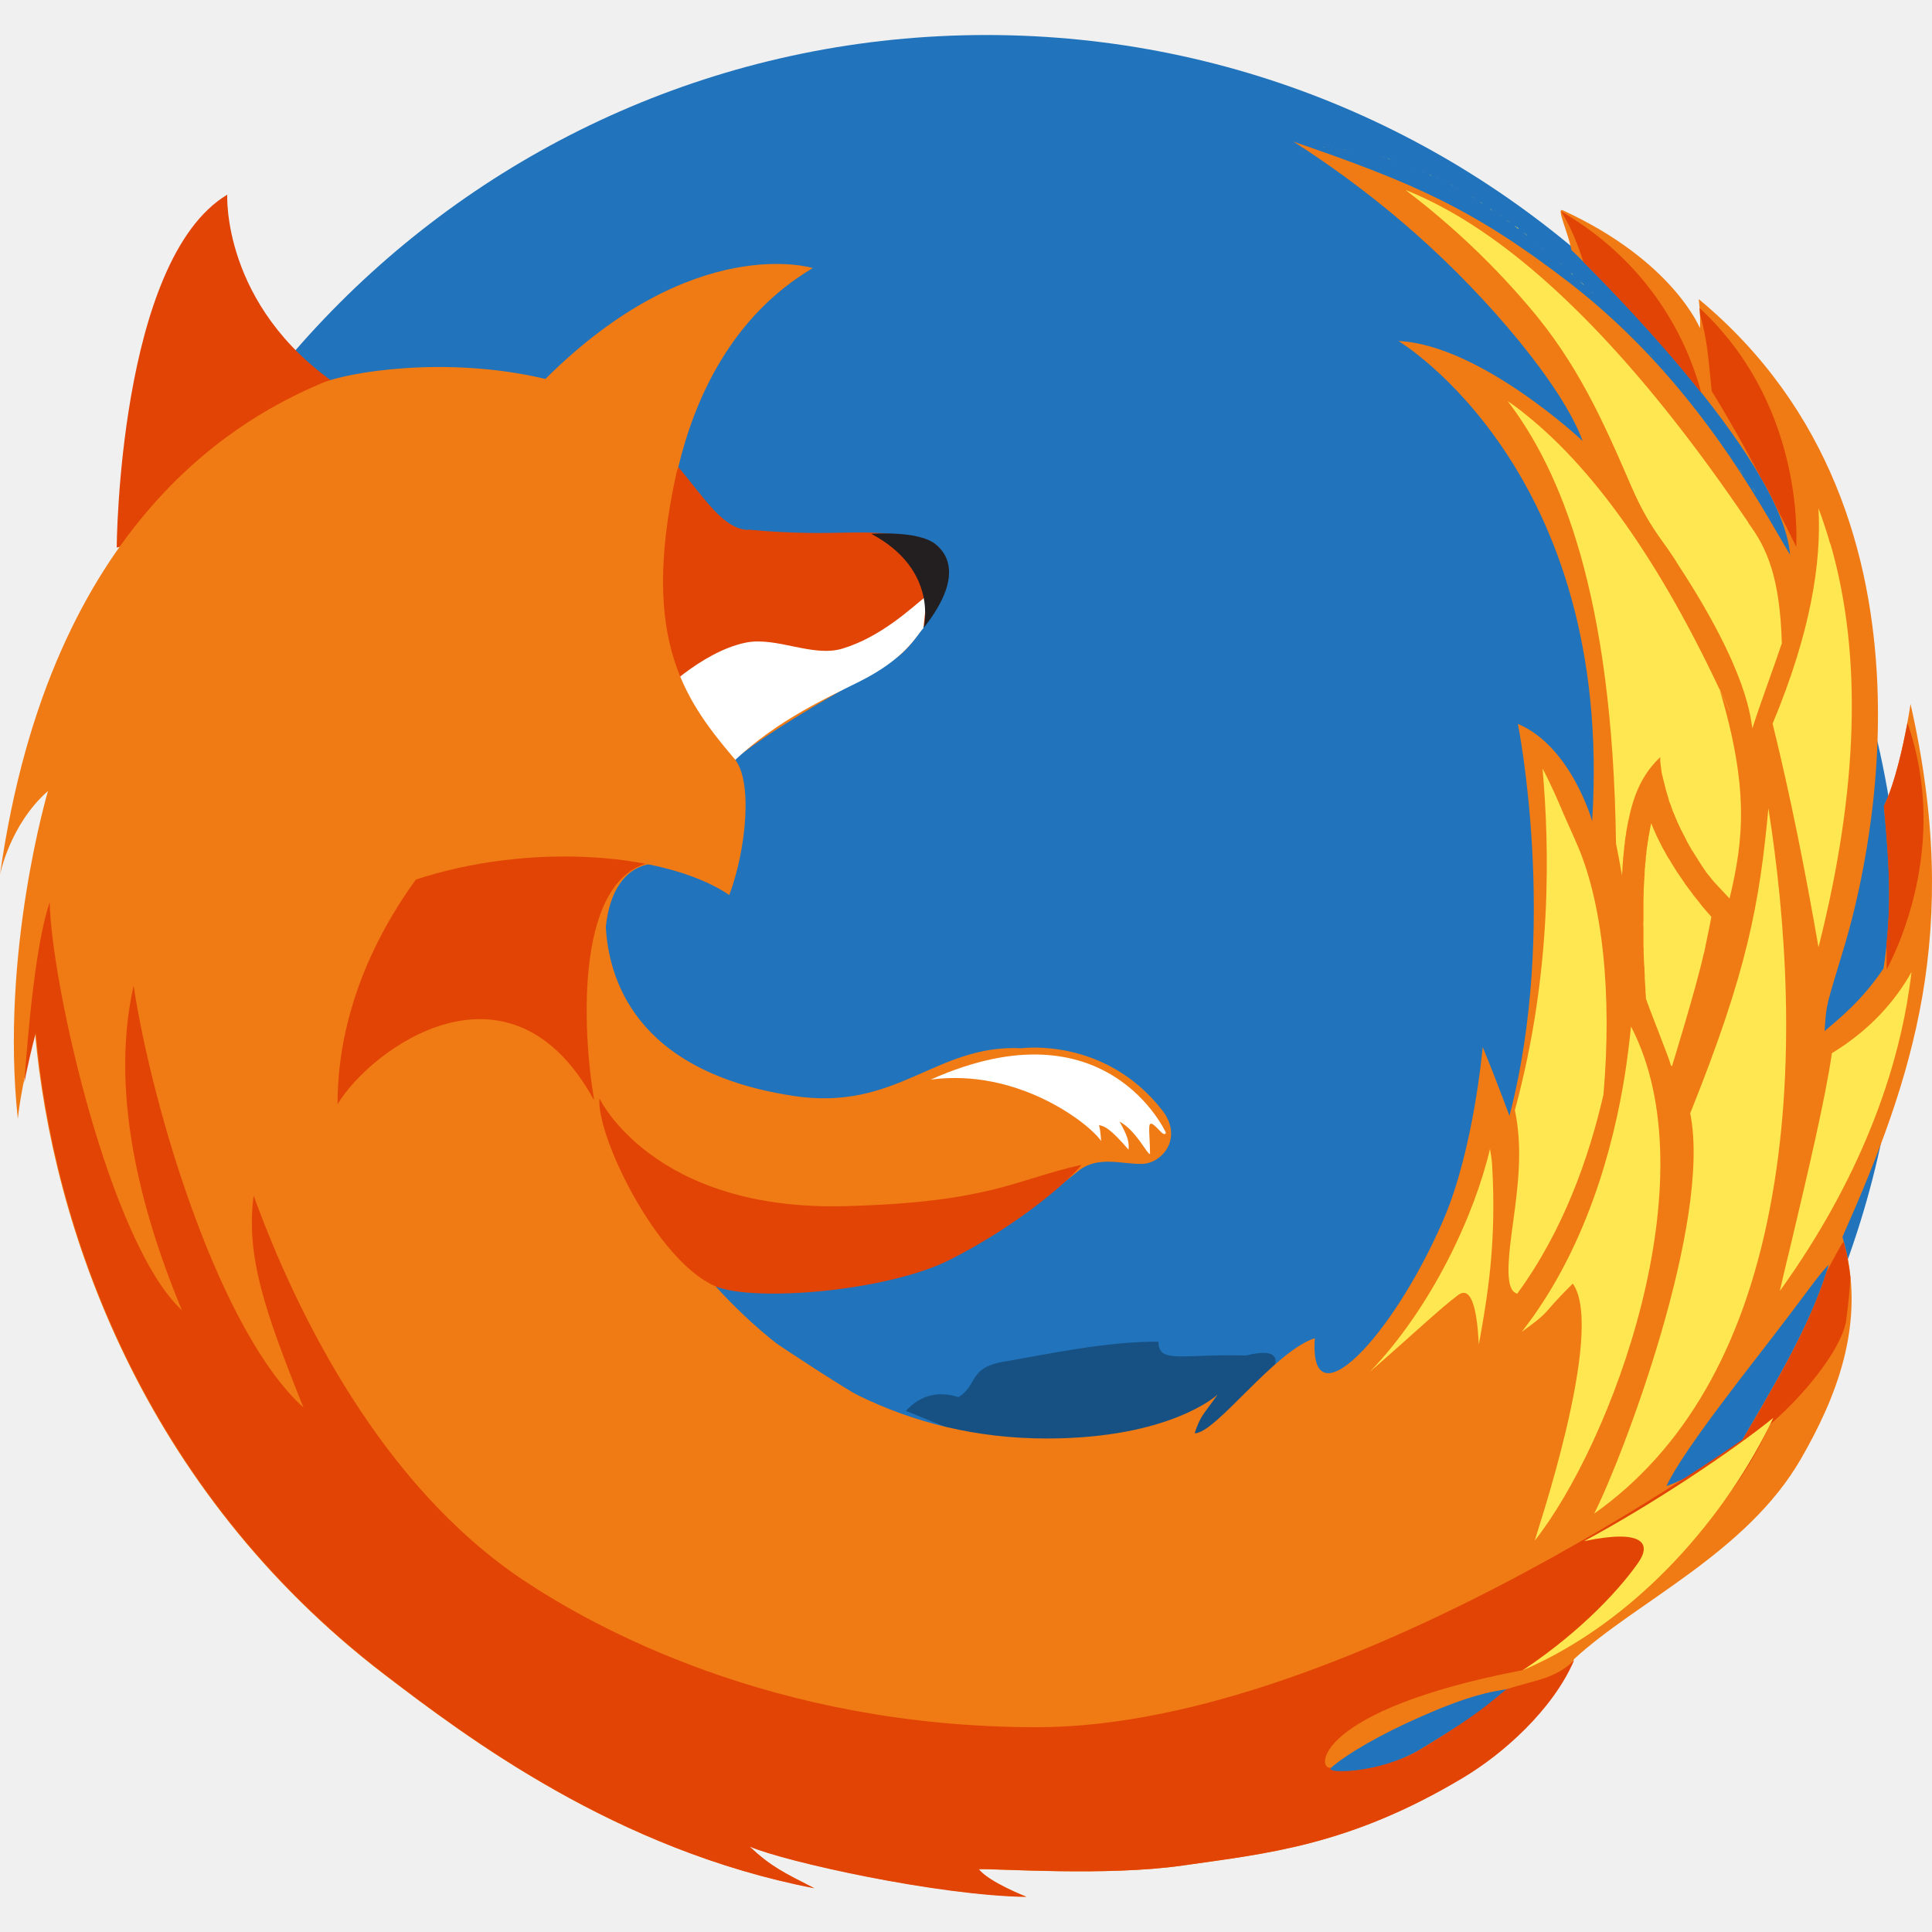
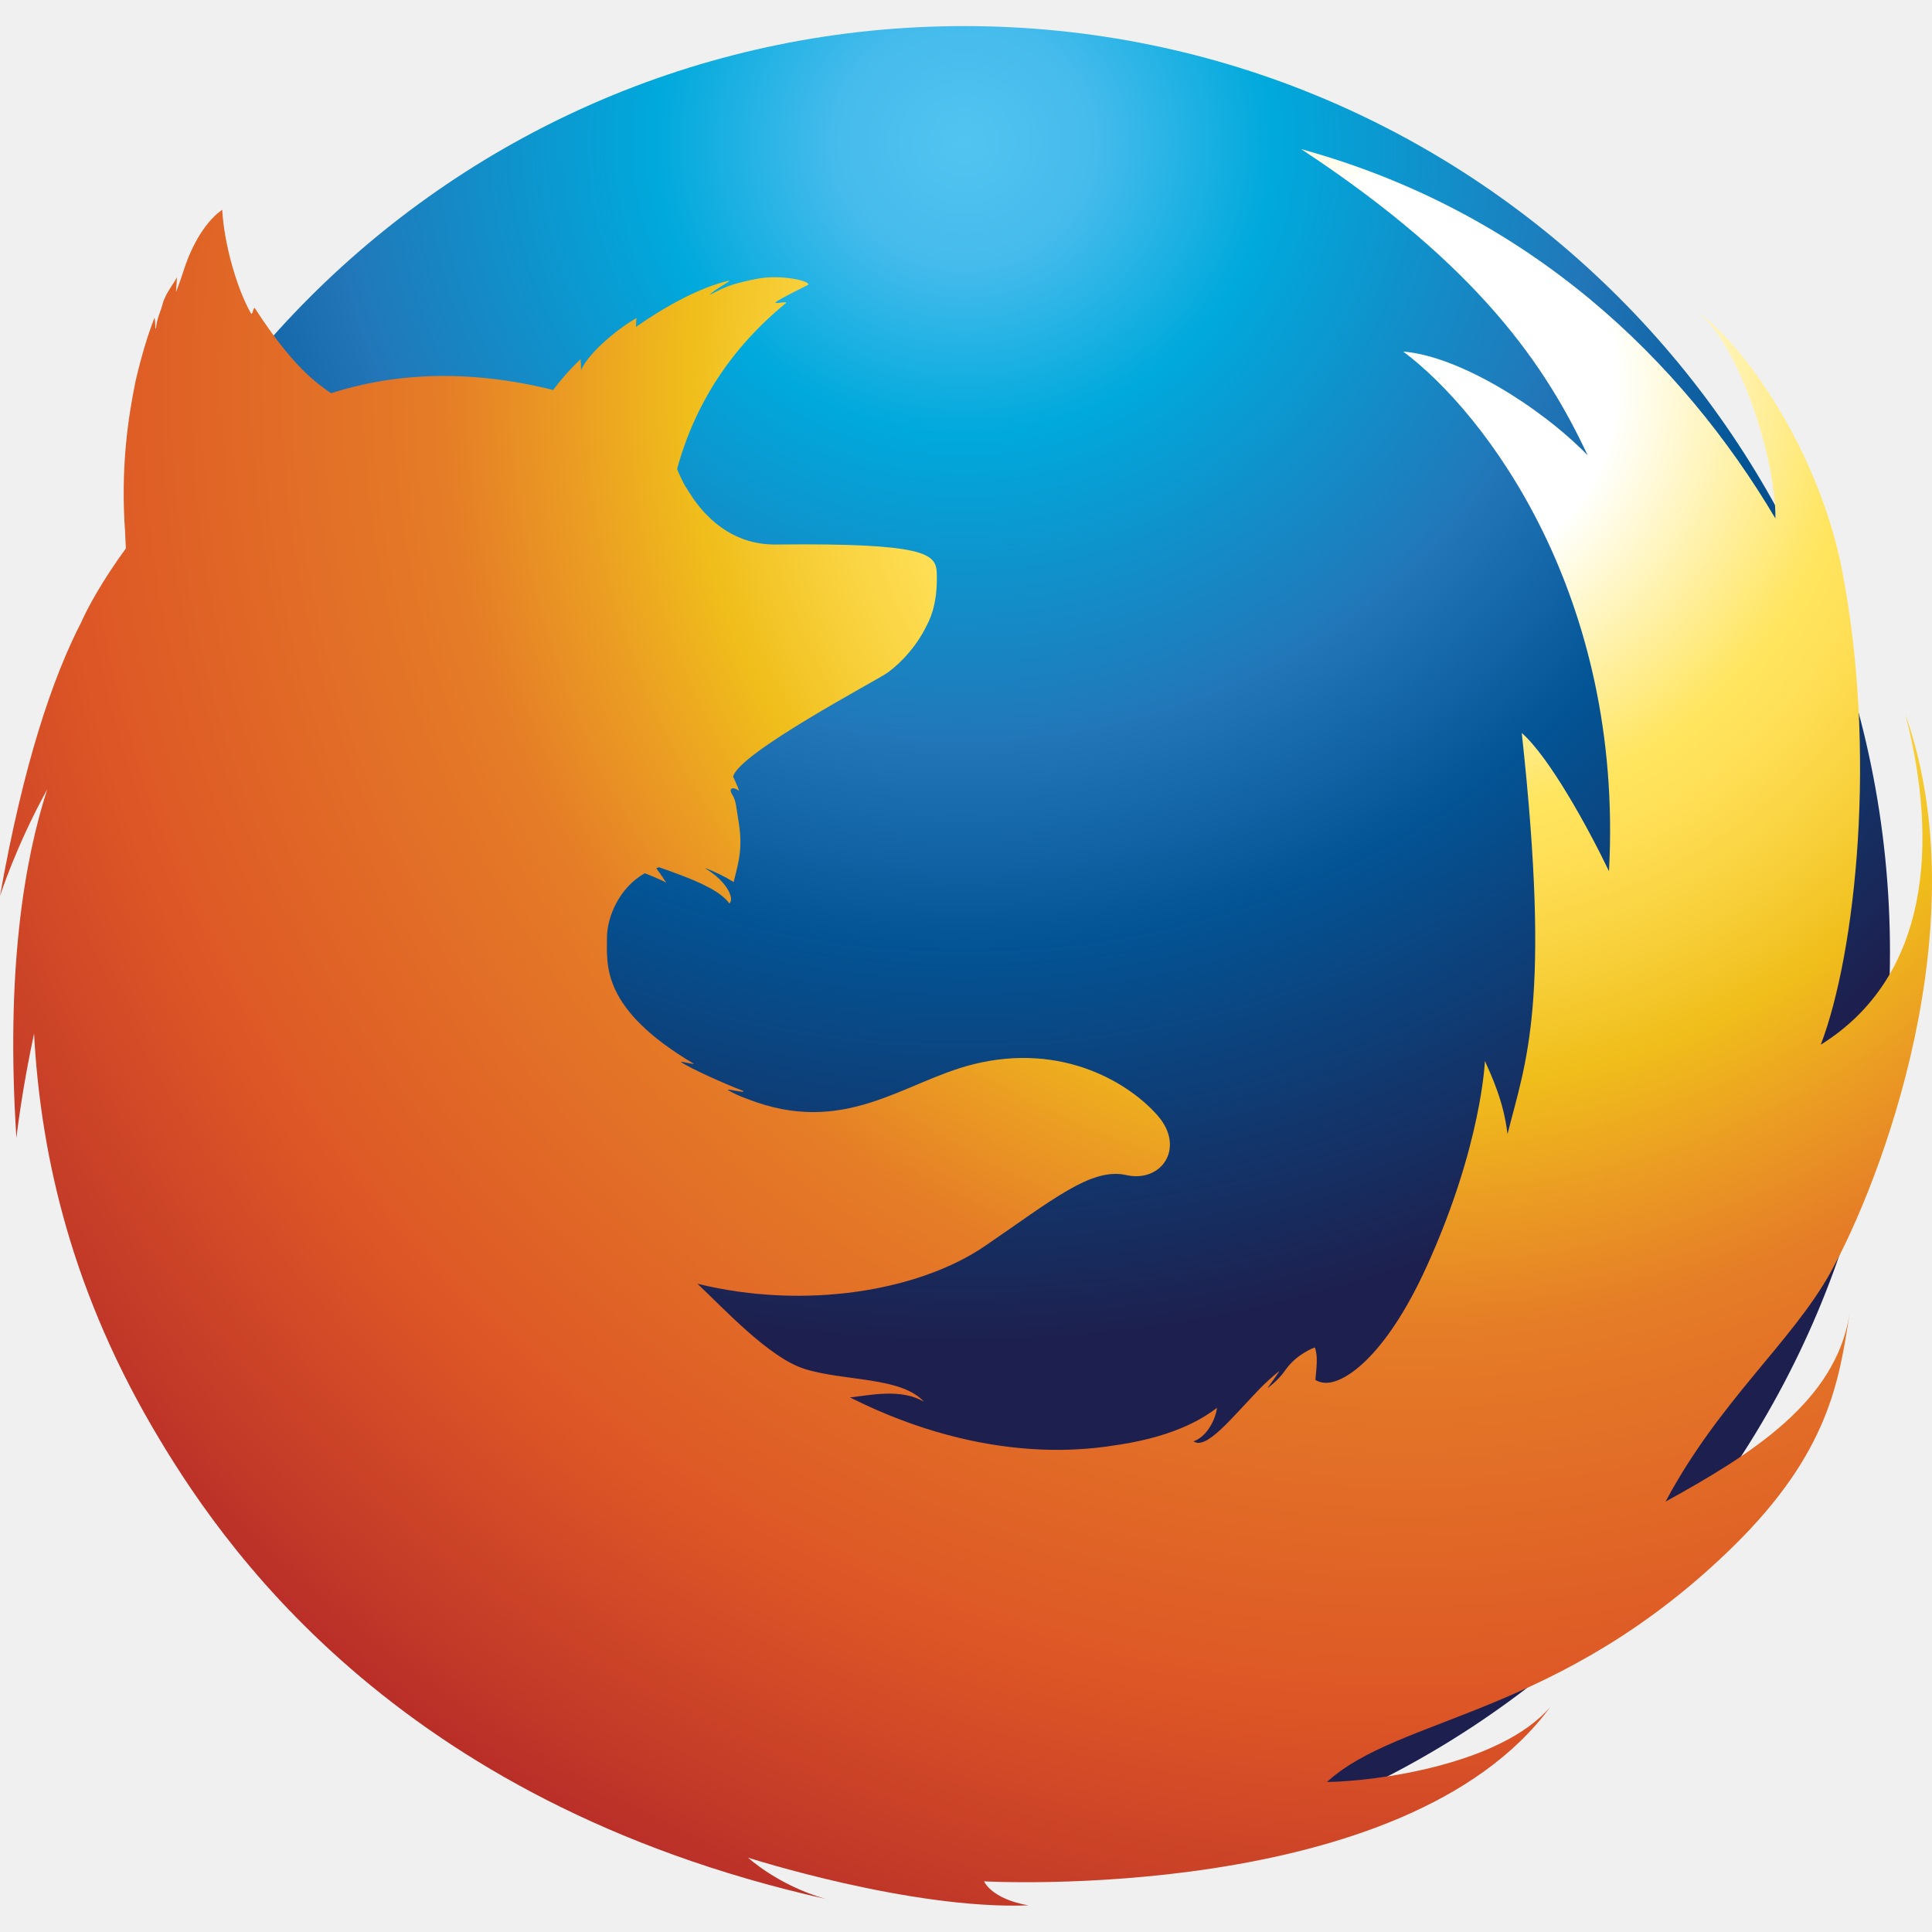
<svg xmlns="http://www.w3.org/2000/svg" width="32" height="32" viewBox="0 0 32 32">
-   <path fill="#2173BB" d="M31.492 15.74c0 8.37-6.785 15.154-15.155 15.154S1.183 24.11 1.183 15.74 7.967.58 16.337.58c8.37 0 15.155 6.784 15.155 15.153v.007z" />
-   <path opacity=".3" d="M16.635 22.553c.692-.12 1.703-.338 2.553-.33 0 .37.38.2 1.448.228 1.31-.318-.41 1.24-.458 1.308-.28-.007-2.58.26-2.86.26-.142-.01-.27-.098-.303 0-.775-.11-1.377-.4-2.01-.65.175-.196.46-.36.87-.228.332-.205.152-.485.76-.59v.003z" />
-   <path fill="#E24406" d="M3.764 3.218s-.098 1.847 1.834 3.164l-.96 2.01-2.705.678s.027-4.76 1.83-5.845v-.007z" />
-   <path fill="#F07B14" d="M31.644 11.663s-.16 1.106-.44 1.688c.096 1.03.14 1.71-.007 2.69-.36.534-.717.815-.976 1.037.03-.48.027-.402.335-1.43.272-.92 1.97-7.055-2.42-10.694 0 0 .036.26.02.482 0 0-.443-1.112-2.27-1.952-.117-.055.08.342.143.658.294.274 3.492 3.422 3.62 5.046-.473-.783-1.547-2.874-3.65-4.502-1.6-1.233-2.596-1.66-4.575-2.34 0 0 1.01.62 2.04 1.54 1.18 1.04 2.42 2.51 2.75 3.418 0 0-1.69-1.59-3.05-1.656 0 0 3.575 2.13 3.207 7.952 0 0-.347-1.237-1.23-1.61 0 0 .678 3.367-.14 6.492 0 0-.18-.5-.443-1.14 0 0-.146 1.694-.65 2.86-.84 1.95-2.235 3.398-2.13 1.962-.676.22-1.642 1.58-1.992 1.576.1-.296.135-.295.38-.64 0 0-.773.726-2.83.726-1.17 0-2.21-.267-3.123-.715-.196-.097-.935-.547-1.108-.674-.46-.335-.88-.72-1.256-1.134.417.064.91.095 1.49.065 2.33-.112 4.337-1.826 4.53-1.98.323-.25.71-.103 1.05-.11.336-.01.688-.44.325-.896-.95-1.21-2.32-1.02-2.32-1.02-1.435-.07-2.062 1.06-3.8.79-2.64-.41-3.044-1.983-3.09-2.8.126-1.187.99-1.384 2.046-.527.166-1.25.156-1.585.024-2.195.89-.734 2.268-1.397 2.795-1.777.312-.225 1.334-1.718.362-1.92-1.03-.214-1.297-.008-2.88-.15-.4-.022-.7-.498-1.148-1.04.276-1.154.89-2.51 2.23-3.303 0 0-1.97-.613-4.43 1.837l-.03-.008c-1.63-.38-3.257-.103-3.675.078C4.092 6.874.84 8.527 0 14.488c0 0 .16-.828.795-1.387 0 0-.795 2.674-.5 5.43.047-.445.18-1.01.285-1.425.282 3.18 1.755 7.546 5.79 10.633 1.352 1.03 3.818 2.9 7.108 3.53-.507-.26-.713-.355-1.072-.69.59.253 3.124.815 4.587.833 0 0-.615-.24-.79-.452.324-.01 2.118.12 3.375-.06 1.396-.2 2.755-.324 4.64-1.45.67-.4 1.502-1.14 1.853-1.97 1.026-.95 2.856-1.755 3.756-3.313.56-.972 1.118-2.26.69-3.68 1.17-2.64 1.983-5.054 1.128-8.824v.003zm-8.11 17.308c-.686.418-1.61.418-1.496.316.257-.23.82-.56 1.504-.858.99-.44 1.32-.42 1.5-.47-.25.196-.5.4-1.503 1.008l-.007.005zm5.28-5.045c-.534.36-.89.578-1.213.688.206-.437.79-1.218 1.446-2.065.95-1.223 1.05-1.41 1.244-1.604-.297 1.013-.928 2.035-1.477 2.98zm2.83-12.262s-.16 1.106-.44 1.688c.096 1.03.14 1.71-.007 2.69-.36.534-.717.815-.976 1.037.03-.48.027-.402.335-1.43.272-.92 1.97-7.055-2.42-10.694 0 0 .036.26.02.482 0 0-.443-1.112-2.27-1.952-.117-.055.08.342.143.658.294.274 3.492 3.422 3.62 5.046-.473-.783-1.547-2.874-3.65-4.502-1.6-1.233-2.596-1.66-4.575-2.34 0 0 1.01.62 2.04 1.54 1.18 1.04 2.42 2.51 2.75 3.418 0 0-1.69-1.59-3.05-1.656 0 0 3.575 2.13 3.207 7.952 0 0-.347-1.237-1.23-1.61 0 0 .678 3.367-.14 6.492 0 0-.18-.5-.443-1.14 0 0-.146 1.694-.65 2.86-.84 1.95-2.235 3.398-2.13 1.962-.676.22-1.642 1.58-1.992 1.576.1-.296.135-.295.38-.64 0 0-.773.726-2.83.726-1.17 0-2.21-.267-3.123-.715-.197-.097-1.29-.812-1.378-.88-.354-.283-.683-.597-.986-.93.417.065.91.096 1.49.066 2.33-.112 4.337-1.826 4.53-1.98.323-.25.71-.103 1.05-.11.336-.01.688-.44.325-.896-.95-1.21-2.32-1.02-2.32-1.02-1.435-.073-2.062 1.06-3.8.787-2.64-.408-3.044-1.98-3.09-2.797.126-1.187.99-1.384 2.046-.527.166-1.25.156-1.585.024-2.195.89-.734 2.268-1.397 2.795-1.777.312-.225 1.334-1.718.362-1.92-1.03-.214-1.297-.008-2.88-.15-.4-.022-.7-.498-1.148-1.04.276-1.154.89-2.51 2.23-3.303 0 0-1.97-.613-4.43 1.837l-.03-.008c-1.63-.38-3.257-.103-3.675.078C4.092 6.874.84 8.527 0 14.488c0 0 .16-.828.795-1.387 0 0-.795 2.674-.5 5.43.047-.445.18-1.01.285-1.425.282 3.18 1.755 7.546 5.79 10.633 1.352 1.03 3.818 2.9 7.108 3.53-.507-.26-.713-.355-1.072-.69.59.253 3.124.815 4.587.833 0 0-.615-.24-.79-.452.324-.01 2.118.12 3.375-.06 1.396-.2 2.755-.324 4.64-1.45.67-.4 1.502-1.14 1.853-1.97 1.026-.95 2.856-1.755 3.756-3.313.56-.972 1.118-2.26.69-3.68 1.17-2.64 1.983-5.054 1.128-8.824v.003zm-8.11 17.308c-.686.418-1.61.418-1.496.316.257-.23.82-.56 1.504-.858.99-.44 1.32-.42 1.5-.47-.25.196-.5.4-1.503 1.008l-.007.005zm5.28-5.045c-.534.36-.89.578-1.213.688.206-.437.79-1.218 1.446-2.065.95-1.223 1.05-1.41 1.244-1.604-.297 1.013-.928 2.035-1.477 2.98z" />
-   <path fill="#E24406" d="M31.25 16.057c.117-.226 1.06-2.023.343-4.085-.07.37-.202.99-.39 1.38.08.888.124 1.516.042 2.29.003.15.004.29.004.42v-.005zm-3.1-10.955l.008.11c.122.41.14.755.193 1.266.27.435.55.934.81 1.427.102.17.19.335.26.495.12.23.23.452.33.657.012-.262.08-2.395-1.6-3.955zm-2.296-1.614s0 .003-.002.005c.18.29.276.55.377.85.38.383 1.21 1.232 1.95 2.165-.17-.65-.71-2.076-2.33-3.012l.004-.008zM30.58 21.85c.03-.213.057-.466.068-.69-.02-.194-.057-.392-.11-.592-.02.018-.04.048-.065.093-.072.13-.144.26-.217.4-.31.978-.913 1.96-1.443 2.87-.024.02-.05.034-.076.05.59-.24 1.75-1.466 1.845-2.125l-.002-.005zM12.386 8.778c-.403-.02-.697-.497-1.146-1.038 0 0-.762 1.09-.37 6.202.313-.336.646-.63.96-.968.61-.99 2.13-1.457 3.07-2.13.312-.226 1.334-1.72.362-1.92-1.03-.214-1.292-.008-2.877-.152v.006zm-2.547 9.43c-.196-1.148-.33-3.782 1.042-3.942-.4-.165-2.9-.91-3.15-.674-.427.41-2.14 2.195-2.14 4.697.558-.926 2.85-2.602 4.24-.08h.007z" />
-   <path fill="#FFF" d="M10.877 11.548s.723-.748 1.47-.903c.51-.107 1.11.248 1.606.098.625-.188 1.12-.65 1.4-.88l-.058.538c-.127.147-.306.51-1.056.886-.644.322-1.497.707-2.246 1.48 0 0-.725-.556-1.117-1.218z" />
-   <path fill="#F07B14" d="M12.15 12.55c.33.347.21 1.526-.07 2.273-1.12-.747-3.522-.875-5.406-.18l4.58-7.027c-.69 2.896.05 3.932.895 4.934z" />
-   <path fill="#231F20" d="M14.43 8.842s.776-.06 1.063.17c.114.094.54.46-.195 1.39 0 0 .26-.96-.867-1.56z" />
-   <path fill="#E24406" d="M9.928 18.2c-.044.634.95 2.677 1.91 3.1.625.272 2.854.094 3.9-.437 1.144-.578 2-1.334 2.175-1.57-1.1.246-1.51.62-3.9.684-3.19.09-4.08-1.777-4.08-1.777H9.93z" />
-   <path fill="#FFF" d="M15.413 17.882c1.448-.196 2.634.73 2.826 1.018-.01-.095-.01-.168-.036-.264.09.017.18.047.49.407.01-.14-.02-.234-.15-.466.278.148.46.55.505.538 0-.257-.034-.48.005-.5.066-.035.228.252.258.146 0 0-.977-2.184-3.894-.88l-.007.002z" />
-   <path fill="#E24406" d="M25.21 27.668c3.137-1.884 3.897-3.597 4.154-4.18 0 0-6.913 5.12-12.19 5.12-4.397 0-7.375-1.68-8.52-2.445-2.323-1.558-3.728-4.364-4.453-6.36-.13 1 .178 1.897.825 3.51-1.38-1.25-2.49-4.88-2.813-6.986-.43 1.897.22 3.982.8 5.375-1.193-1.108-2.16-5.385-2.19-6.757-.23.66-.36 2.14-.42 2.99.056-.292.125-.586.19-.828.28 3.18 1.753 7.546 5.788 10.633 1.352 1.034 3.82 2.9 7.11 3.537-.51-.26-.715-.356-1.074-.692.587.254 3.122.814 4.586.834 0 0-.617-.24-.79-.46.322-.012 2.116.12 3.374-.06 1.396-.2 2.756-.325 4.64-1.45.665-.395 1.49-1.126 1.846-1.95-.313.31-.642.325-1.12.48-.252.194-.406.38-1.41.987-.686.416-1.61.416-1.498.315v-.002c-.25.047-.29-.95 3.175-1.616l-.01.004z" />
-   <path fill="#FEE750" d="M25.574 4.126c-.02-.018-.044-.035-.065-.053.02.018.043.036.064.053zm.147.125L25.66 4.2l.063.053zm.15.13c-.02-.015-.04-.028-.057-.047.02.017.038.032.057.05V4.38zm-.44-.372c-.02-.018-.044-.034-.065-.052l.066.052zm-.283-.22l-.065-.047c.03.01.05.03.07.04l-.005.01zm.14.108c-.02-.018-.044-.035-.064-.05.026.015.05.033.07.05h-.006zm.763.65c-.01-.01-.027-.02-.037-.028l.03.03.007-.003zm3.03 3.61c-.02-.03-.04-.06-.064-.09.02.032.042.06.063.09zm-.455-.636c.025.035.05.07.077.104l-.077-.104zm-.187-.254l.08.105c-.025-.034-.05-.07-.08-.104zm-.182-.243c.028.034.054.066.08.102l-.078-.102h-.002zm-3.252-3.34c-.02-.015-.04-.03-.062-.043.02.015.04.03.062.044zm1.224 1.034c-.02-.02-.04-.04-.06-.057.02.012.04.032.06.05v.007zm.324.32c-.024-.022-.047-.048-.07-.07.023.022.044.046.07.07zm2.265 2.748c.027.033.05.066.077.104-.025-.038-.05-.07-.074-.105h-.003zm-4.1-4.3c-.012-.01-.028-.02-.044-.032.016.018.032.028.05.038l-.005-.004zm-1.013-.574l-.05-.03c.017.01.034.018.05.025v.006zm-.265-.12l-.047-.017c.016.006.032.01.046.018zm.38.17c-.018-.01-.035-.02-.053-.026.018.007.037.017.054.025zm-.485-.21c-.016-.007-.032-.014-.05-.02l.05.02zm.603.266c-.02-.01-.04-.02-.06-.027.02.01.04.016.057.025h.003zm.93.563c-.02-.015-.04-.027-.06-.04.02.012.04.025.057.04h.003zm-.317-.21c-.02-.01-.033-.024-.052-.035l.053.032v.002zm-.126-.08c-.02-.014-.04-.023-.058-.035.02.01.037.02.058.034zM28.08 6.78l.075.097-.074-.098zm-3.78-3.57l-.06-.03.06.03zm-.12-.07l-.06-.03c.02.01.04.018.06.03zm-.12-.064l-.06-.03.056.03h.004zm-.47-.228c-.02-.01-.034-.016-.05-.02.016.005.03.01.047.02h.002zm-1.47-.39c.01 0 .02.003.03.004-.01 0-.02-.004-.033-.005h.003zm.07.007c.012 0 .02.005.035.006l-.036-.006zm-.14-.01c.01 0 .02 0 .032.003l-.03-.003h-.002zm.45.057c.018 0 .027.004.04.006-.013-.002-.022-.005-.04-.006zm-.234-.038c.01 0 .023.002.035.004l-.036-.007.002.003zm.155.02l.036.008-.037-.008zm-.44-.047h.03-.03zm.358.035c.013 0 .025.003.037.004-.012 0-.024-.004-.037-.005zm-.645-.044h-.07.072-.002zm-.27.004h-.02H21.423zm.13 0c.02-.003.04-.003.058-.003-.016 0-.036 0-.054.004h-.002zm.356 0c.012 0 .022 0 .035.003-.012 0-.023 0-.038-.003h.002zm-.08-.002h.028-.03zm-.06 0h.03-.03zm-.058 0h.03-.03zm1.086.132c.015.004.03.007.044.012l-.044-.012zm4.347 3.08c.02.025.045.05.067.075l-.066-.073v-.004zm-.17-.19c.022.026.046.053.07.077-.025-.023-.048-.05-.07-.077zm-.168-.177c.02.022.05.05.07.073-.024-.027-.05-.05-.072-.076l.002.003zM22.62 2.532c.013 0 .025.005.037.007-.01 0-.024-.007-.036-.008zm4.705 3.324c.02.02.037.042.06.063-.02-.022-.04-.045-.06-.064zm.403.475l.06.074-.06-.073zm-1.08-1.217c.02.022.046.05.07.072-.025-.023-.048-.047-.07-.072zm.906 1.007c.003.005.01.01.012.018-.003-.005-.01-.01-.012-.016V6.12zm.35.427c.02.03.046.06.07.09-.024-.03-.05-.06-.07-.09zm-5.195-4c.01.005.023.01.04.01-.017 0-.03-.005-.04-.01zm.18.048l.046.014c-.016-.007-.03-.01-.046-.015zm.19.058c.02.005.033.01.05.017l-.05-.017zm-.097-.03c.015.004.03.01.046.016-.014-.01-.03-.013-.047-.017zm.197.063c.017.005.034.01.05.017-.016-.007-.035-.012-.05-.017zm3.21 2.173c-.02-.024-.04-.045-.064-.066.02.02.044.04.064.063v.002zm3.928 4.158c-.06-.21-.126-.41-.197-.598.05.91-.132 2.06-.76 3.566.296 1.203.53 2.38.76 3.703.66-2.6.73-4.838.2-6.674l-.002.002zm-4.225 4.9l-.187-.42c-.11-.26-.224-.524-.356-.77.113 1.274.17 3.352-.458 5.66.136.64.048 1.287-.03 1.863-.062.457-.134.98 0 1.133.018.02.04.032.067.046.77-1.05 1.192-2.266 1.43-3.298.144-1.64-.005-3.216-.47-4.22l.003.005zm5.57 2.18c-.275.488-.69.962-1.32 1.346-.107.75-.407 2.018-.698 3.245-.06.237-.112.47-.165.695 1.36-1.89 1.9-3.586 2.105-4.76.03-.18.058-.36.077-.528zM29.29 13.39c-.147 1.575-.345 2.685-1.295 5.05.363 1.79-1.112 5.686-1.59 6.63 1.486-1.05 2.463-2.744 2.906-5.037.46-2.366.26-4.857-.02-6.642zM27.015 17c-.025.246-.058.514-.1.79-.19 1.2-.64 2.902-1.71 4.27.526-.382.28-.24.845-.8.56.78-.65 4.278-.628 4.255 1.26-1.595 2.916-5.98 1.59-8.518l.003.002zm-4.324 5.72c.753-.655 1.164-1.05 1.46-1.27s.33.616.343.82c.15-.822.295-1.703.22-2.977-.004-.085-.02-.172-.035-.264-.257 1.097-.967 2.63-1.987 3.69zm5.005-5.068s.405-1.313.525-1.863h.003l.04-.197c.03-.14.057-.274.082-.406-.052-.06-.104-.117-.152-.175l-.01-.014c-.046-.06-.092-.118-.136-.17l-.02-.03c-.04-.054-.08-.105-.12-.16-.008-.015-.016-.03-.025-.04l-.103-.15c-.014-.018-.024-.04-.037-.058-.027-.048-.058-.09-.084-.14-.022-.027-.038-.055-.052-.083-.02-.04-.046-.08-.066-.117l-.058-.114-.044-.09c-.032-.07-.063-.14-.09-.21-.015.063-.025.13-.037.196-.004.018-.008.035-.01.053v.02c-.005.013-.007.026-.01.04 0 .007 0 .015-.002.02-.003.015-.004.027-.005.042 0 .007-.003.015-.006.02 0 .016-.003.03-.005.047 0 .007 0 .015-.003.02 0 .022-.002.04-.003.06-.004.006-.004.01-.005.015l-.006.08v.016c-.005.02-.007.042-.008.063v.023c-.004.02-.006.038-.007.058 0 .01 0 .022-.002.03v.06c0 .01-.004.02-.004.03 0 .02 0 .043-.004.064v.024l-.006.092v.005l-.002.09v.032l-.003.06V15.248c-.004.036-.004.07 0 .106v.321l.003.046v.07c.002.013.002.026.002.04 0 .035.002.07.005.108v.03c.005.026.006.052.007.08v.043l.004.066v.047c0 .02.004.043.004.064.003.017.003.03.004.05 0 .02.002.04.004.063v.047c.003.024.006.05.007.074v.035c.05.156.374.96.416 1.11l.015.01zm-.813-3.46c0-.002.007-.01.007-.014 0-.023.003-.048.006-.07 0-.01 0-.023.003-.037l.005-.05c0-.015.004-.03.007-.043 0-.015 0-.028.003-.042 0-.02.004-.034.006-.054 0-.01.003-.02.005-.028.006-.025.01-.05.01-.074.08-.443.18-.875.564-1.24v.081c0 .005.005.01.005.014v.023c0 .005 0 .01.003.015 0 .013.002.024.005.038v.008l.007.046v.015l.007.033.004.022c.006.013.008.023.01.035 0 .01.004.016.005.024.004.014.008.024.01.038 0 .01.004.02.007.026l.01.04c0 .01.003.02.008.03l.01.044c.004.01.006.02.008.028l.02.07c.003.005.005.01.005.015.007.022.015.048.02.072 0 .01.006.02.01.03.006.017.012.035.022.053.002.014.006.024.01.036.008.02.015.035.02.054.008.013.01.025.017.04.01.02.017.034.022.053.007.014.01.026.018.042.007.017.016.035.022.055.008.014.015.027.02.04l.03.065.018.034.05.097c0 .005.005.01.007.014.016.03.03.066.05.098.007.014.015.025.02.038.015.02.028.044.04.07.01.012.02.026.028.04.013.02.024.044.04.065l.03.047.04.064c.012.02.022.03.032.05.017.022.03.047.048.07l.03.044c.02.022.04.05.06.073l.03.04c.03.038.29.313.29.313.232-.966.328-1.824-.17-3.48l.17.37-.006-.007c-1.034-2.283-2.164-3.93-3.36-4.89-.104-.087-.21-.164-.31-.233.875 1.145 1.74 3.192 1.795 7.328.03.15.065.33.1.53.005-.11.013-.212.02-.31v.005zm2.63-3.525c-.03-1.094-.242-1.582-.55-1.998l-.004-.01-.005-.01c-1.635-2.415-3.223-4.104-4.72-5.02-.345-.21-.664-.367-.954-.482.62.47 1.336 1.1 2.042 1.93.807.942 1.23 1.895 1.7 2.984.312.716.533.89.773 1.292 1.188 1.813 1.2 2.583 1.23 2.71.16-.497.345-.98.487-1.406v.01zm-3.27 14.858c.976-.203 1.11.042.894.354-.263.38-.89 1.103-1.917 1.787 1.93-.83 3.396-2.592 4.152-4.182-.716.578-2.02 1.442-3.13 2.04z" />
+   <radialGradient id="a" cx="292.779" cy="205.561" r="29.887" gradientTransform="matrix(.9408 0 0 .8863 -259.476 -179.82)" gradientUnits="userSpaceOnUse">
+     <stop offset="0" stop-color="#52C4F1" />
+     <stop offset=".077" stop-color="#45BBEC" />
+     <stop offset=".182" stop-color="#00A9DC" />
+     <stop offset=".376" stop-color="#2276B8" />
+     <stop offset=".501" stop-color="#035495" />
+     <stop offset=".75" stop-color="#1D204E" />
+   </radialGradient>
+   <path fill="url(#a)" d="M15.97 31.117c8.47 0 15.334-6.87 15.334-15.342C31.304 7.305 24.44.432 15.97.432 7.5.432.637 7.304.637 15.775c0 8.47 6.862 15.342 15.333 15.342z" />
+   <radialGradient id="b" cx="301.852" cy="175.644" r="29.286" gradientTransform="matrix(1 0 0 .981 -278.535 -165.958)" gradientUnits="userSpaceOnUse">
+     <stop offset=".119" stop-color="#FFF" />
+     <stop offset=".122" stop-color="#FFFFFA" />
+     <stop offset=".25" stop-color="#FFE560" />
+     <stop offset=".287" stop-color="#FFDF56" />
+     <stop offset=".347" stop-color="#F8D03B" />
+     <stop offset=".406" stop-color="#F0BE1B" />
+     <stop offset=".473" stop-color="#EB9D23" />
+     <stop offset=".548" stop-color="#E57C27" />
+     <stop offset=".765" stop-color="#DD5626" />
+     <stop offset=".903" stop-color="#C33A28" />
+     <stop offset="1" stop-color="#B02228" />
+   </radialGradient>
+   <path fill="url(#b)" d="M27.586 24.873c.882-1.654 2.072-2.627 2.718-3.77.854-1.528 2.48-5.81 1.254-9.272.563 2.164.382 4.364-1.4 5.472.582-1.526.938-4.87.346-7.89-.39-1.962-1.617-3.716-2.408-4.262.736.555 1.327 2.527 1.31 3.436-1.536-2.59-4.054-5.07-7.854-6.117 2.954 1.944 4.054 3.6 4.744 5.07-.79-.808-2.136-1.644-3.054-1.717 1.363 1.018 3.654 4.036 3.408 8.607-.354-.736-.99-1.89-1.445-2.29.49 4.488.064 5.452-.236 6.643-.064-.545-.265-.963-.374-1.21 0 0-.054 1.4-.963 3.4-.69 1.52-1.4 1.98-1.718 1.927-.08-.01-.127-.045-.127-.045.018-.2.046-.4-.01-.537 0 0-.29.1-.48.364-.073.11-.173.21-.3.31-.02.018.208-.29.19-.282-.11.09-.237.2-.355.327-.445.463-.855.982-1.064.836.19-.063.354-.31.39-.555-.172.128-.617.455-1.617.61-.41.062-2.145.38-4.463-.782.336-.037.846-.154 1.227.072-.38-.418-1.318-.336-1.98-.545-.583-.182-1.337-1-1.773-1.41 1.782.438 3.672.12 4.763-.626 1.108-.755 1.763-1.31 2.345-1.173.582.127.973-.454.52-.98-.456-.528-1.565-1.23-3.064-.855-1.154.29-2.127 1.208-3.745.57-.1-.035-.2-.08-.3-.135-.1-.055.336.063.227 0-.31-.118-.873-.372-1.018-.473-.027-.02.236.046.21.027-1.537-.91-1.437-1.637-1.437-2.082 0-.364.218-.845.627-1.072.218.082.354.154.354.154s-.1-.154-.164-.236c.02-.01.027-.01.046-.018.182.063.59.208.79.318.283.136.374.282.374.282s.063-.045 0-.182c-.027-.063-.127-.236-.4-.4h.01c.145.054.3.127.462.227.055-.244.155-.5.09-.944-.054-.318-.044-.39-.117-.51-.063-.1.018-.135.118-.054-.027-.082-.063-.154-.1-.236.082-.39 2.39-1.6 2.563-1.727.236-.173.48-.446.636-.764.11-.2.19-.482.173-.9-.02-.3-.19-.482-2.654-.455-.673.01-1.11-.38-1.373-.753-.055-.082-.1-.154-.146-.227-.054-.1-.1-.2-.127-.272.29-1.063.88-1.99 1.8-2.745.054-.045-.218.027-.164-.018.064-.055.455-.246.527-.282.09-.055-.427-.19-.863-.1-.445.09-.527.145-.764.264.09-.1.39-.246.318-.236-.48.11-1.054.428-1.535.764 0-.045 0-.082.01-.145-.228.117-.783.544-.92.862 0-.073 0-.11-.008-.182-.155.146-.31.318-.446.5 0 0 0 .01-.008.01-1.436-.356-2.654-.274-3.68.054-.247-.173-.637-.445-1.255-1.4-.037-.055-.037.127-.073.073-.246-.437-.446-1.182-.473-1.71 0 0-.4.23-.653 1.046-.046.145-.082.227-.11.31-.008.026.02-.265.01-.237-.045.1-.19.264-.236.445-.036.137-.09.22-.108.392 0 0 0 .01-.01.01 0-.046-.008-.2-.017-.173-.118.3-.218.644-.31 1.035-.127.617-.254 1.463-.173 2.535 0 .09.01.173.01.246-.392.536-.637.99-.737 1.218C.873 11.222.39 12.64 0 14.84c0 0 .264-.828.782-1.765-.382 1.182-.69 3.018-.51 5.772.01-.092.092-.79.292-1.728.1 1.835.537 4.08 1.963 6.525 1.09 1.863 3.954 6.19 11.144 7.807-.79-.227-1.28-.682-1.28-.682s2.69.864 4.644.79c-.618-.108-.736-.398-.736-.398s6.972.39 9.38-2.89c-.826.963-2.908 1.235-3.7 1.244 1.2-1.1 3.855-1.082 6.736-3.908 1.58-1.555 1.745-2.736 1.918-3.836-.23 1.438-1.61 2.31-3.046 3.1z" />
</svg>
